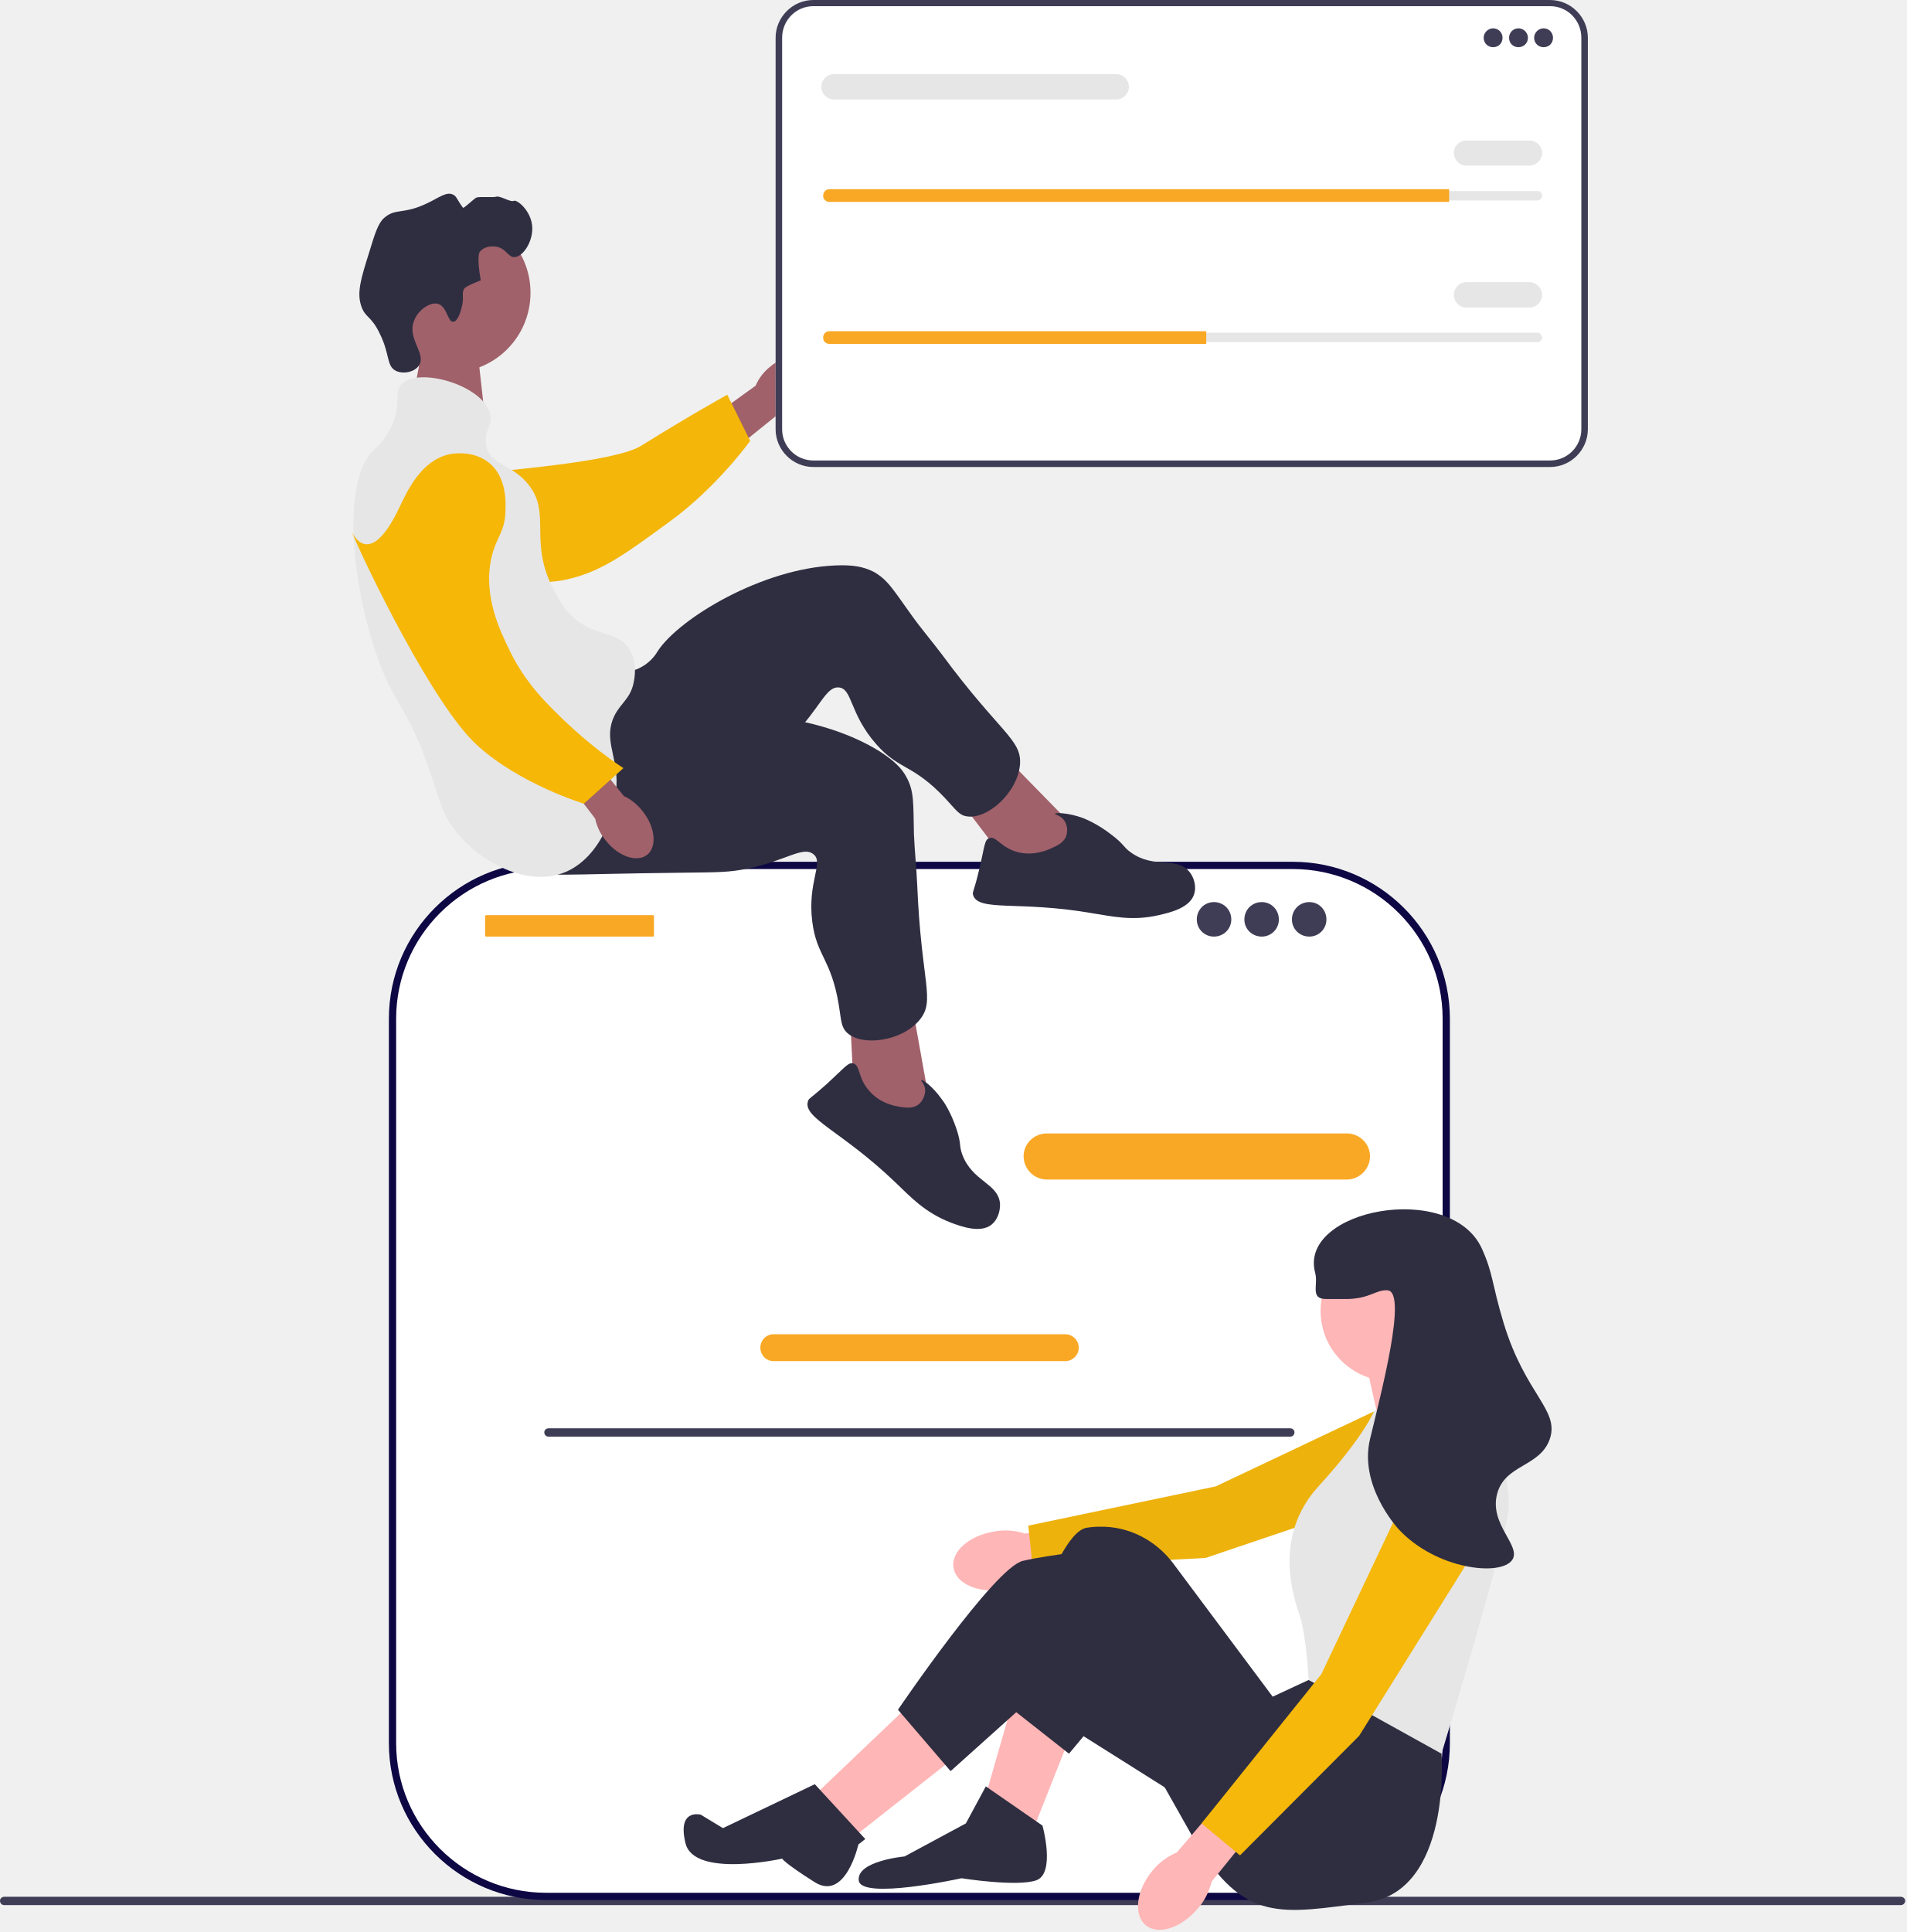
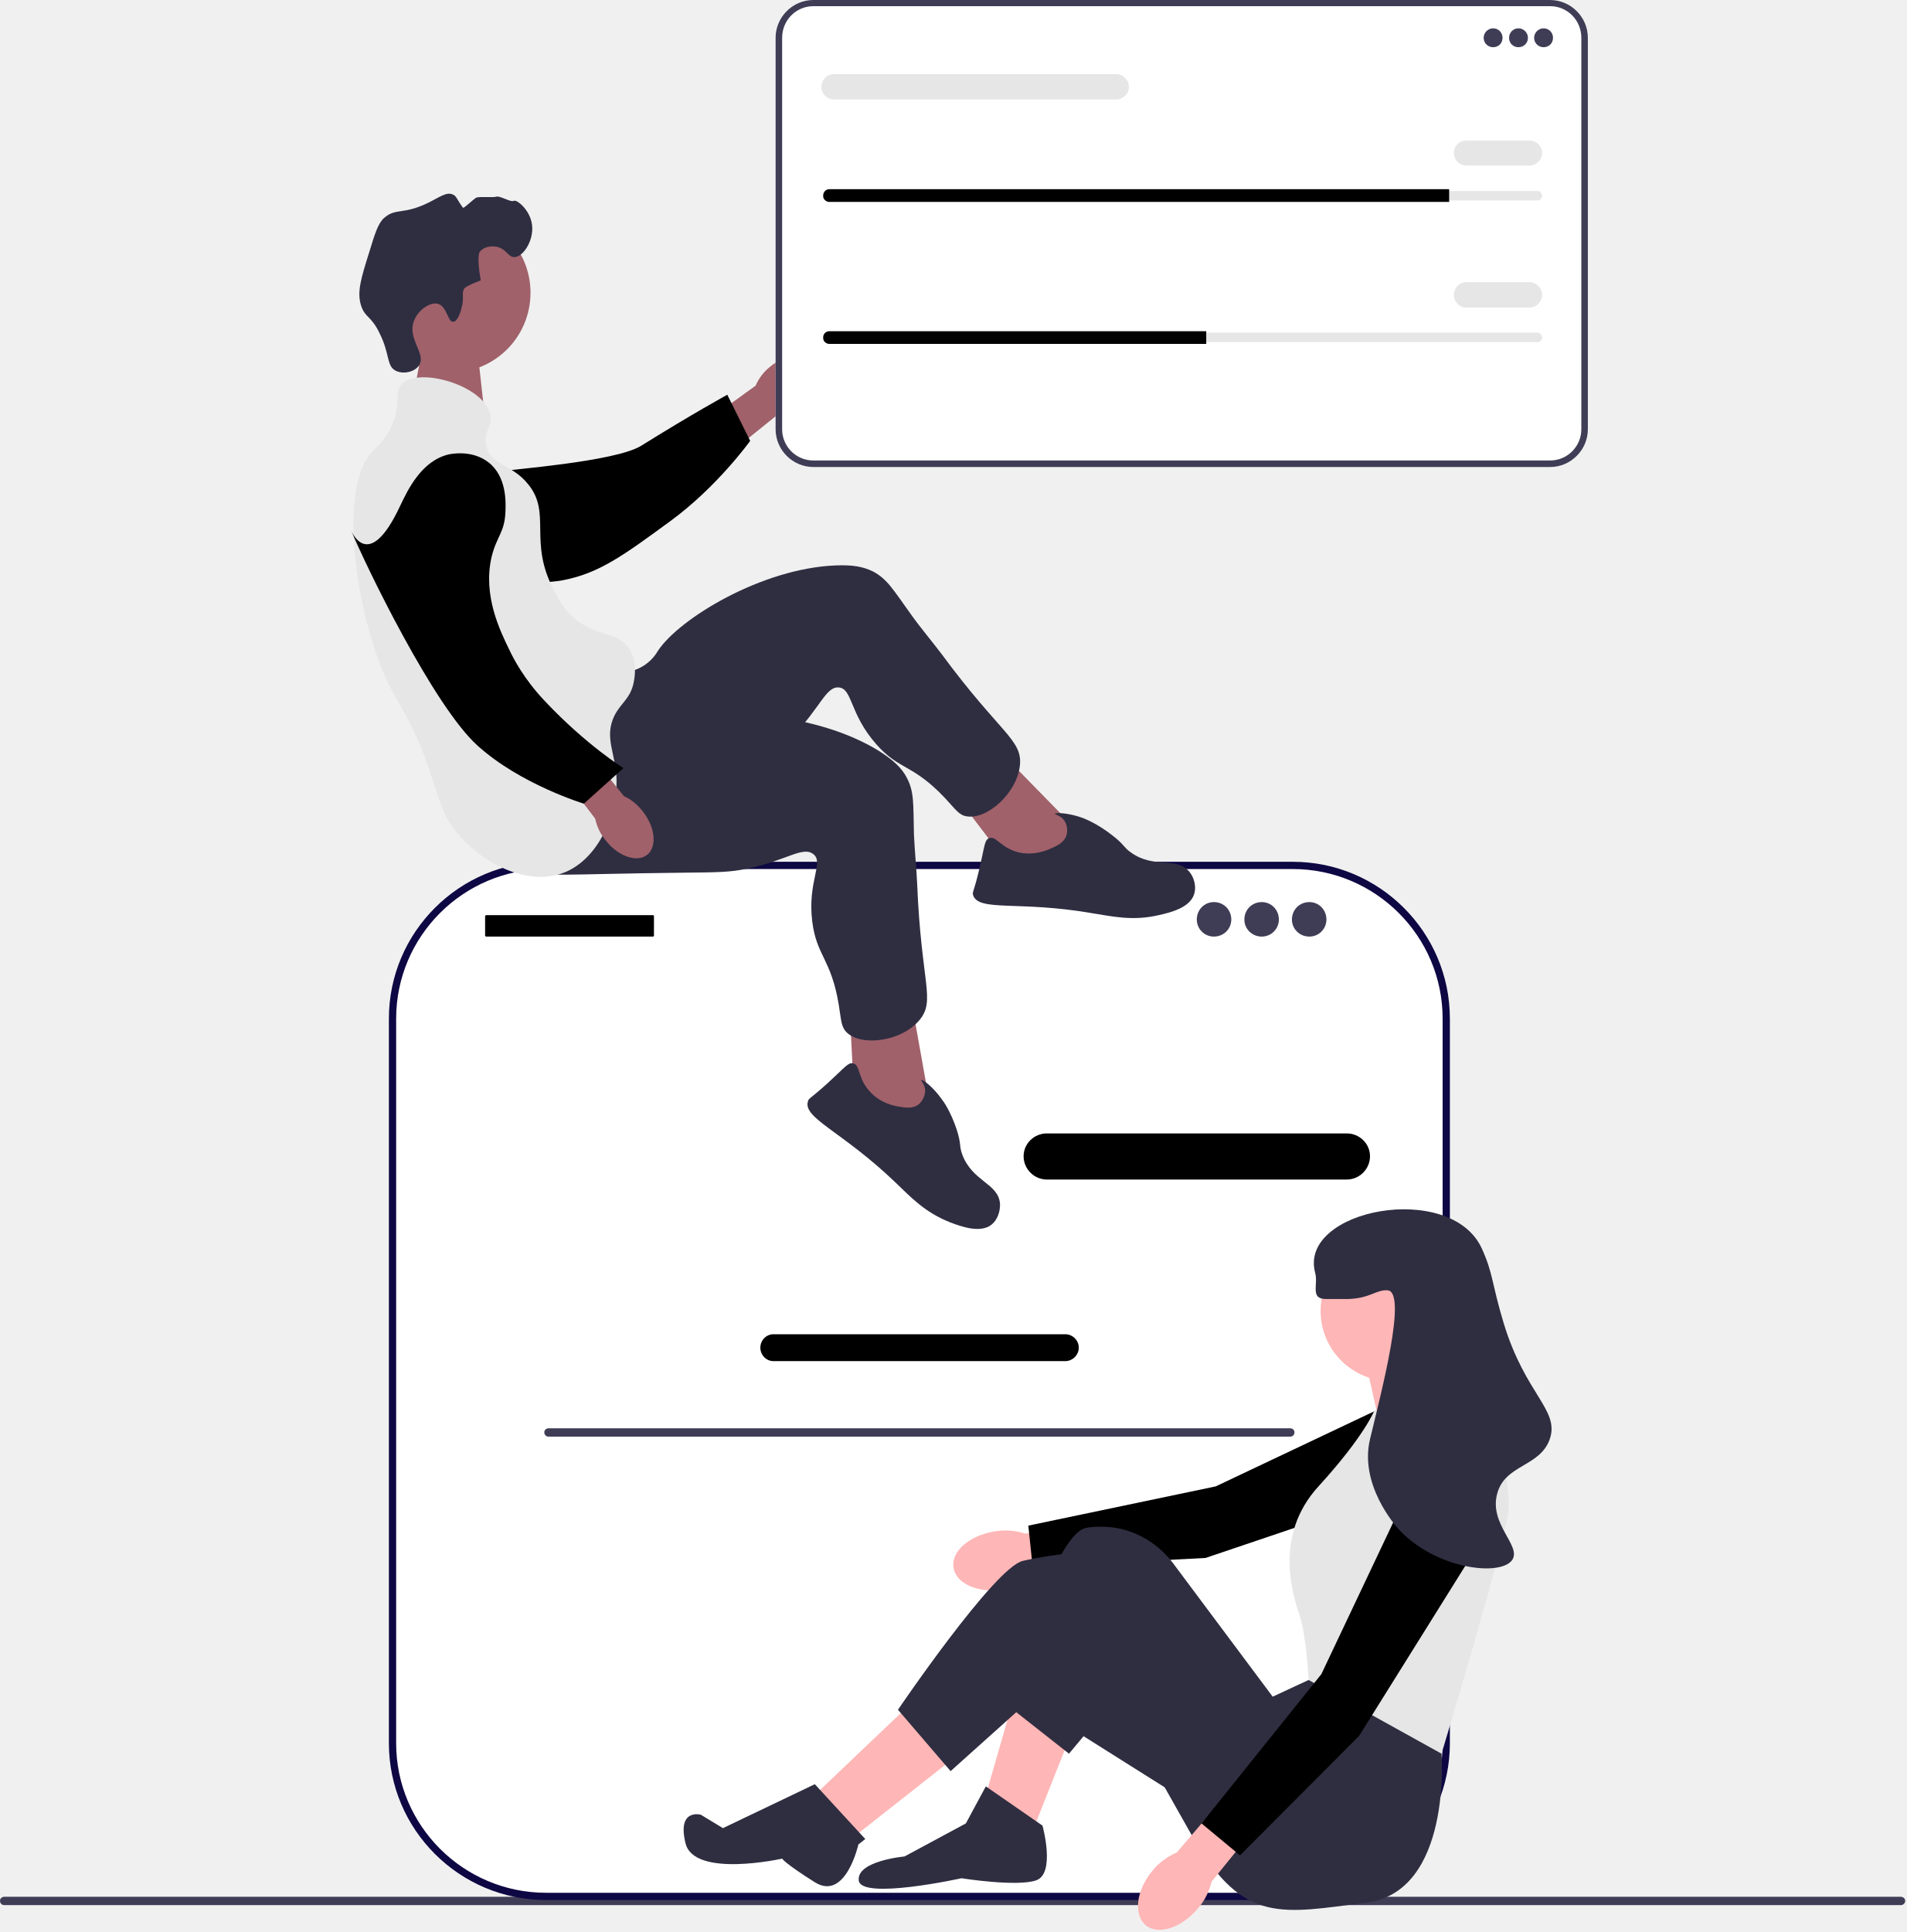
<svg xmlns="http://www.w3.org/2000/svg" version="1.2" viewBox="0 0 525 532" width="525" height="532">
  <style>
		.s0 { fill: #a0616a } 
		.s1 { fill: #3f3d56 } 
		.s2 { fill: #ffffff } 
		.s3 { fill: #0d0843 } 
- 		.s4 { fill: #f9a826 } 
- 		.s5 { fill: #f3b609 } 
+ 		.s4 { fill: #000000 } 
+ 		.s5 { fill: #000000 } 
		.s6 { fill: #2f2e41 } 
		.s7 { fill: #e6e6e6 } 
- 		.s8 { fill: #f6b706 } 
+ 		.s8 { fill: #000000 } 
		.s9 { fill: #ffb6b6 } 
- 		.s10 { fill: #edb20c } 
- 		.s11 { fill: #f5b80b } 
+ 		.s10 { fill: #000000 } 
+ 		.s11 { fill: #000000 } 
	</style>
  <g id="Layer 1">
    <path id="Layer" class="s0" d="m117.7 88.7l-4 21 19.9 5.7-2.5-22.5-13.4-4.2z" />
    <path id="Layer" class="s1" d="m0 523.4c0 0.7 0.5 1.2 1.2 1.2h522.3c0.6 0 1.2-0.5 1.2-1.2 0-0.6-0.6-1.1-1.2-1.1h-522.3c-0.7 0-1.2 0.5-1.2 1.1z" />
    <g id="Layer">
      <path id="Layer" class="s2" d="m356 238.3h-205.6c-23.4 0-42.3 18.9-42.3 42.2v199.5c0 23.3 18.9 42.2 42.3 42.2h205.6c23.4 0 42.3-18.9 42.3-42.2v-199.5c0-23.3-18.9-42.2-42.3-42.2z" />
      <path id="Layer" class="s3" d="m356 523.2h-205.6c-23.9 0-43.3-19.4-43.3-43.2v-199.5c0-23.8 19.4-43.2 43.3-43.2h205.6c23.9 0 43.3 19.4 43.3 43.2v199.5c0 23.8-19.4 43.2-43.3 43.2zm-205.6-283.9c-22.8 0-41.3 18.5-41.3 41.2v199.5c0 22.7 18.5 41.2 41.3 41.2h205.6c22.8 0 41.3-18.5 41.3-41.2v-199.5c0-22.7-18.5-41.2-41.3-41.2h-205.6z" />
      <path id="Layer" class="s4" d="m370.9 324.8h-82.6c-3.5 0-6.4-2.9-6.4-6.4 0-3.5 2.9-6.3 6.4-6.3h82.6c3.5 0 6.4 2.8 6.4 6.3 0 3.5-2.9 6.4-6.4 6.4z" />
      <path id="Layer" class="s4" d="m293.4 374.8h-80.4c-2 0-3.6-1.7-3.6-3.7 0-2 1.6-3.7 3.6-3.7h80.4c2 0 3.7 1.7 3.7 3.7 0 2-1.7 3.7-3.7 3.7z" />
      <path id="Layer" class="s4" d="m133.6 252.3c0-0.2 0.2-0.3 0.3-0.3h45.9c0.2 0 0.3 0.1 0.3 0.3v5.3c0 0.2-0.1 0.3-0.3 0.3h-45.9c-0.1 0-0.3-0.1-0.3-0.3z" />
      <path id="Layer" class="s1" d="m334.3 257.9c-2.6 0-4.7-2.1-4.7-4.7 0-2.7 2.1-4.8 4.7-4.8 2.7 0 4.8 2.1 4.8 4.8 0 2.6-2.1 4.7-4.8 4.7z" />
      <path id="Layer" class="s1" d="m347.5 257.9c-2.7 0-4.8-2.1-4.8-4.7 0-2.7 2.1-4.8 4.8-4.8 2.6 0 4.7 2.1 4.7 4.8 0 2.6-2.1 4.7-4.7 4.7z" />
      <path id="Layer" class="s1" d="m360.6 257.9c-2.7 0-4.8-2.1-4.8-4.7 0-2.7 2.1-4.8 4.8-4.8 2.6 0 4.7 2.1 4.7 4.8 0 2.6-2.1 4.7-4.7 4.7z" />
      <path id="Layer" class="s1" d="m149.9 394.4c0 0.7 0.5 1.2 1.2 1.2h204.2c0.7 0 1.2-0.5 1.2-1.2 0-0.6-0.5-1.1-1.2-1.1h-204.2c-0.7 0-1.2 0.5-1.2 1.1z" />
    </g>
    <g id="Layer">
      <path id="uuid-d0b76542-8f08-4363-846d-0cc3b89caf22-822" class="s0" d="m212.2 100.9c4.3-3.6 9.7-4.2 12-1.5 2.3 2.8 0.6 7.9-3.7 11.5-1.8 1.5-3.8 2.5-6 3l-18.6 15-6.9-8.9 19.1-13.8c0.9-2.1 2.3-3.9 4.1-5.3z" />
      <path id="Layer" class="s5" d="m104.6 134.7c-0.1-0.6-0.1-6.4 4.2-10.1 5-4.2 11.9-2.5 14.3-1.9 5.6 1.4 6.1 3.8 11.4 6.3 9.9 4.6-2.5 2.3 3.4 0.8 2-0.5 31.3-2.6 38.6-7 14.1-8.8 23.8-14.1 23.8-14.1l6.3 12.7c0 0-9.1 12.7-22 22.1-13.1 9.6-19.7 14.4-29.7 16.3-0.9 0.2-22.1 3.8-39.2-9-3.9-2.9-11-8.2-11.1-16.1q0 0 0 0z" />
      <path id="Layer" class="s0" d="m124.1 102.6c-12.1 0-22-9.8-22-22 0-12.1 9.9-22 22-22 12.2 0 22 9.9 22 22 0 12.2-9.8 22-22 22z" />
      <g id="Layer">
        <path id="Layer" class="s0" d="m296.4 228.4l-22.7-23.2-11.7 12.2 16.9 22.2 16.7 2 0.8-13.2z" />
        <path id="Layer" class="s6" d="m167 184.9c1.4 0.1 5.6 1 9.6-1.2 2.8-1.5 4.2-3.8 4.6-4.5 5.9-8.9 28.6-22.7 48.9-23.5 4.6-0.2 7.6 0.3 10.4 1.7 3.9 2.1 5.5 5 10.4 11.8 2.7 3.8 5.7 7.3 8.5 11 16 21.7 22.1 23.4 21.5 30.4-0.7 7.7-9 15.1-14.6 14.2-2.2-0.3-3.1-1.9-6.1-5.1-8.9-9.4-12.6-7.6-18.9-14.8-7.4-8.4-6.5-15.3-10.3-15.6-3.6-0.3-5.1 5.7-12.8 13.5-3.4 3.6-5.9 5.3-13.5 10.6-29.5 20.4-30 21.9-35.9 23.5-2.7 0.7-21.1 5.8-27.7-2.3-10.3-12.6 14-50.7 25.9-49.7q0 0 0 0z" />
        <path id="Layer" class="s6" d="m289.5 233.6c1.6-0.7 3.6-1.6 4.2-3.6 0.4-1.4 0.2-3-0.7-4.2-1-1.3-2.5-1.5-2.5-1.7 0.1-0.4 3.7-0.3 7.6 1.1 0.7 0.3 4 1.5 8.2 4.8 3.4 2.6 3 3.2 5.1 4.7 6.5 4.7 12.6 1 16.2 5.4 1.3 1.6 1.9 4.1 1.3 6-1.1 3.9-6.7 5.2-9.8 5.9-7.3 1.7-12.9 0.3-18.7-0.6-19.8-3.4-30.9-0.3-32.4-4.9-0.3-0.9 0.2-0.8 1.7-7.2 1.5-6.3 1.4-8 2.7-8.5 1.9-0.8 3.2 2.7 8.1 3.9 4.3 1 7.9-0.6 9-1.1z" />
      </g>
      <g id="Layer">
        <path id="Layer" class="s0" d="m256.1 304.2l-5.7-31.9-16.5 3.6 1.4 27.8 12.8 11 8-10.5z" />
        <path id="Layer" class="s6" d="m173.5 195.6c1 0.9 4.1 3.9 8.6 4.4 3.1 0.3 5.6-0.8 6.4-1.1 9.8-4.1 36.3-2.8 53.6 7.9 3.9 2.5 6.2 4.6 7.6 7.3 2.1 3.9 1.8 7.2 2 15.6 0.2 4.7 0.7 9.3 0.9 13.9 1.1 27 5.1 31.8 0.7 37.2-4.9 6-15.9 7.4-20 3.6-1.7-1.6-1.6-3.4-2.3-7.7-2.1-12.7-6.1-13.4-7.3-22.9-1.4-11 3.3-16.3 0.3-18.6-2.9-2.3-7.5 1.8-18.2 4-4.9 1-7.9 1-17.1 1.1-35.9 0.4-37.1 1.3-43-0.7-2.5-0.9-20.7-7.1-21.6-17.4-1.4-16.3 40.1-34.1 49.4-26.6z" />
        <path id="Layer" class="s6" d="m247.4 304.7c1.8 0.3 3.9 0.7 5.6-0.6 1.1-0.9 1.8-2.5 1.8-3.9-0.1-1.7-1.3-2.7-1.1-2.8 0.3-0.3 3.2 1.8 5.6 5.2 0.5 0.6 2.5 3.4 4.2 8.5 1.3 4.1 0.6 4.3 1.5 6.8 2.8 7.5 9.9 7.9 10.4 13.5 0.1 2.2-0.7 4.5-2.3 5.8-3.1 2.5-8.5 0.5-11.4-0.6-7.1-2.8-10.9-7-15.2-11.1-14.5-13.9-25.4-17.6-24-22.2 0.2-0.9 0.5-0.6 5.4-5 4.8-4.4 5.7-5.8 7-5.5 2.1 0.4 1.2 4 4.6 7.7 2.9 3.3 6.8 4 7.9 4.2q0 0 0 0z" />
      </g>
      <path id="Layer" class="s6" d="m127.1 84.8c0.9-3-0.2-4.1 0.9-5.5 0 0 0.5-0.6 4.4-2.1-1.2-6.7-0.3-7.8-0.3-7.8 1-1.4 3-1.7 4.4-1.5 2.9 0.4 3.4 3 5.2 2.9 2.6-0.1 5.7-5.2 4.7-9.6-0.8-3.7-4.1-6.3-4.9-5.9-0.9 0.5-3.9-1.6-5-1.1-0.8 0.2-4.4-0.1-5.3 0.2-0.9 0.5-3.5 3.1-3.7 2.8-1.7-2.3-1.7-3.1-2.7-3.6-1.8-0.9-3.7 0.7-7 2.3-6.8 3.3-8.8 1.3-12 4.1-1.6 1.4-2.5 4.1-4.1 9.4-2.3 7.3-3.4 11-2.3 14.6 1.1 3.6 2.8 2.8 5.2 7.9 2.8 5.6 1.8 8.9 4.4 10.2 2 1 5.2 0.4 6.4-1.5 2.1-3.1-3.3-7.3-1.4-12.2 1.1-3.1 4.6-5.4 6.7-4.7 2.4 0.7 2.6 5 4.1 4.9 1.3 0 2.2-3.2 2.3-3.8q0 0 0 0z" />
      <path id="Layer" class="s7" d="m110.5 105.9c4.5-5.1 22.8 0.2 24.5 8.2 0.7 3.3-1.9 4.7-1.1 8.5 1 5.5 7.1 5.1 11.6 10.8 6.5 8-0.1 15.8 7.1 29.2 1.5 2.9 2.8 5.3 5.5 7.6 6.2 5.3 12 3.5 15.2 8.5 2.4 3.7 1.4 8.3 1.2 9.3-0.9 4.4-3.5 5.5-5.3 9.1-2.9 6 0.4 10.4 0.6 17.5 0.2 9-4.5 21.4-14 25.5-10.7 4.5-23.6-3-29.8-10.6-3.8-4.5-4.8-8.6-6.5-13.7-7.2-22.8-11.4-20.8-16.9-38.9-6.4-20.7-7.6-44.9 0-52.6 1-1 3.8-3.4 5.5-7.6 2.4-5.7 0.4-8.5 2.4-10.8z" />
      <g id="Layer">
        <path id="uuid-35da8825-ceb1-46f8-a8e3-884fcc945dd4-823" class="s0" d="m177 223.4c3.5 4.4 4 9.8 1.2 12-2.8 2.2-8 0.4-11.4-4-1.5-1.8-2.4-3.8-2.9-6l-14.5-19 7.5-5.7 14.9 18.5c2 0.9 3.8 2.4 5.2 4.2z" />
        <path id="Layer" class="s8" d="m123.7 125.1c0.6-0.1 6.3-1.3 10.8 2.2 5.1 3.9 4.8 11.1 4.7 13.6-0.2 5.7-2.4 6.7-3.8 12.4-2.5 10.6 2.3 20.4 5 25.9 0.9 1.9 3.8 7.7 9.7 13.9 11.4 12.1 21.6 18.4 21.6 18.4l-10.9 9.8c0 0-17.5-5.3-29.3-16-12.1-10.9-30.8-49.6-34.7-59-0.3-0.9 4.4 12.3 13.4-7 2.1-4.4 5.9-12.5 13.5-14.2z" />
      </g>
    </g>
    <g id="Layer">
      <path id="uuid-ba1531a6-e7ab-4297-b996-1d676f43fe3f-824" class="s9" d="m273.9 421.7c-6.9 1.1-12 5.5-11.3 9.9 0.6 4.5 6.8 7.2 13.8 6.1 2.8-0.4 5.5-1.4 7.8-3l29.4-4.9-2-11.7-29.3 4.2c-2.7-0.9-5.6-1.1-8.4-0.6q0 0 0 0z" />
      <path id="Layer" class="s10" d="m400.9 385.4l-11.5 24.2-57.4 19.4-47.6 2.5-1.2-11.4 51.6-10.8 53-25.1 13.1 1.2z" />
      <path id="Layer" class="s9" d="m295 477.4l-10.3 26-13.2-9.1 7.8-27.1 15.7 10.2z" />
      <path id="Layer" class="s9" d="m252.2 467.8l-27.2 25.9 10.9 11.5 27.7-21.8-11.4-15.6z" />
      <path id="Layer" class="s9" d="m406 383.3l-0.3-2.1-7-13.6-22.9 6.1 4.2 18.7 26-9.1z" />
      <path id="Layer" class="s6" d="m396.3 473.8l0.7 9.1c0 0 2.9 37.9-20.6 41-23.5 3-33.8 6-47.6-17.5l-21.8-38.6-12.6 15.1-16.9-13.3c0 0 12-47.1 21.7-48.9q1.8-0.3 3.6-0.3c8-0.2 15.5 3.7 20.3 10.1l27.4 36.7 9.9-4.6 35.9 11.2q0 0 0 0z" />
      <path id="Layer" class="s6" d="m266 502.1l5.5-10.2 15.6 10.8c0 0 3.7 13.3-1.8 15.1-5.4 1.8-20.5-0.6-20.5-0.6 0 0-27.7 6.1-28.3 0.6-0.6-5.4 12.6-6.6 12.6-6.6l16.9-9.1q0 0 0 0z" />
      <path id="Layer" class="s6" d="m325.1 494.9l-41.9-26.4-21.4 19.2-14.5-16.9c0 0 26.6-39.2 34.4-41 7.8-1.8 20.5-3 20.5-3l38.6 35.5-15.7 32.6q0 0 0 0z" />
      <path id="Layer" class="s6" d="m224.4 491.3l13.9 15.1-1.9 1.5c0 0-3.5 15.7-12 10.4-8.4-5.3-9-6.5-9-6.5 0 0-24.2 5.4-26.6-4.2-2.4-9.7 4.2-7.9 4.2-7.9l6.1 3.7 25.3-12.1q0 0 0 0z" />
      <path id="Layer" class="s9" d="m383 380.3c-10.6 0-19.3-8.6-19.3-19.3 0-10.7 8.7-19.3 19.3-19.3 10.7 0 19.3 8.6 19.3 19.3 0 10.7-8.6 19.3-19.3 19.3z" />
      <path id="Layer" class="s7" d="m378.5 388.4l27.8-8.4c0 0 10.8 25.3 9 36.8-1.8 11.5-18.3 66.1-18.3 66.1l-36.6-20.3c0 0-0.6-12-2.4-17.5-1.8-5.4-7.5-22 5.1-35.8 12.7-13.9 15.4-20.9 15.4-20.9z" />
      <g id="Layer">
        <path id="uuid-375aaccb-22f9-42b6-a352-baabb12db8d2-825" class="s9" d="m317.4 515.1c-4.5 5.4-5.3 12.1-1.9 15 3.4 2.9 9.9 0.8 14.4-4.6 1.9-2.1 3.1-4.7 3.8-7.4l18.8-23.2-9.1-7.4-19.3 22.6c-2.6 1.1-4.9 2.8-6.7 5q0 0 0 0z" />
        <path id="Layer" class="s11" d="m399.8 400.6l6.6 26-32.1 51.4-32.8 32.9-10.6-8.8 33-41.1 25.1-53 10.8-7.4z" />
      </g>
      <path id="Layer" class="s6" d="m365.2 357.7c5 0 5.3 0 6.1 0 6.1-0.2 7.7-2.6 10.8-2.4 5.6 0.3-1.7 28.1-4.8 41-3 12.6 7.1 23.9 7.8 24.7 10.3 11.2 28.3 13.2 31.4 8.5 2.5-3.9-6.4-9.7-4.2-18.1 2.1-8.2 11.8-7.4 14.5-15.1 2.8-8.1-6.7-12.2-12.7-32-3.4-11.3-2.8-13.4-6-20.5-8.6-18.8-50.6-10.8-45.9 6.7 0.9 3.3-1.5 7.2 3 7.2q0 0 0 0z" />
    </g>
    <g id="Layer">
      <path id="Layer" class="s2" d="m426.9 128.6h-202.9c-5.7 0-10.4-4.7-10.4-10.4v-107.8c0-5.7 4.7-10.4 10.4-10.4h202.9c5.7 0 10.4 4.7 10.4 10.4v107.8c0 5.7-4.7 10.4-10.4 10.4z" />
      <path id="Layer" class="s1" d="m426.9 128.6h-202.9c-5.7 0-10.4-4.7-10.4-10.4v-107.8c0-5.7 4.7-10.4 10.4-10.4h202.9c5.7 0 10.4 4.7 10.4 10.4v107.8c0 5.7-4.7 10.4-10.4 10.4zm-202.9-126.9c-4.8 0-8.6 3.9-8.6 8.7v107.8c0 4.7 3.8 8.6 8.6 8.6h202.9c4.8 0 8.6-3.9 8.6-8.6v-107.8c0-4.8-3.8-8.7-8.6-8.7z" />
      <path id="Layer" class="s1" d="m411.2 13c-1.4 0-2.6-1.1-2.6-2.6 0-1.4 1.2-2.6 2.6-2.6 1.5 0 2.6 1.2 2.6 2.6 0 1.5-1.1 2.6-2.6 2.6z" />
      <path id="Layer" class="s1" d="m418.2 13c-1.5 0-2.6-1.1-2.6-2.6 0-1.4 1.1-2.6 2.6-2.6 1.4 0 2.6 1.2 2.6 2.6 0 1.5-1.2 2.6-2.6 2.6z" />
      <path id="Layer" class="s1" d="m425.1 13c-1.4 0-2.6-1.1-2.6-2.6 0-1.4 1.2-2.6 2.6-2.6 1.5 0 2.6 1.2 2.6 2.6 0 1.5-1.1 2.6-2.6 2.6z" />
      <path id="Layer" class="s7" d="m228.4 52.6c-0.7 0-1.3 0.5-1.3 1.3 0 0.3 0.1 0.6 0.4 0.9q0.4 0.4 0.9 0.4h195c0.7 0 1.3-0.6 1.3-1.3 0-0.4-0.2-0.7-0.4-1q-0.4-0.3-0.9-0.3z" />
      <path id="Layer" class="s4" d="m399.1 52.1v3.5h-170.7c-0.5 0-0.9-0.2-1.2-0.5-0.4-0.3-0.5-0.8-0.5-1.2 0-1 0.7-1.8 1.7-1.8z" />
      <path id="Layer" class="s7" d="m421.2 45.6h-17.4c-1.9 0-3.4-1.6-3.4-3.5 0-1.9 1.5-3.4 3.4-3.4h17.4c1.9 0 3.5 1.5 3.5 3.4 0 1.9-1.6 3.5-3.5 3.5z" />
      <path id="Layer" class="s7" d="m307.4 27.4h-77.7c-1.9 0-3.5-1.6-3.5-3.5 0-1.9 1.6-3.5 3.5-3.5h77.7c1.9 0 3.5 1.6 3.5 3.5 0 1.9-1.6 3.5-3.5 3.5z" />
      <path id="Layer" class="s7" d="m228.4 91.6c-0.7 0-1.3 0.6-1.3 1.3 0 0.4 0.1 0.7 0.4 1q0.4 0.3 0.9 0.3h195c0.7 0 1.3-0.5 1.3-1.3 0-0.3-0.2-0.6-0.4-0.9q-0.4-0.4-0.9-0.4z" />
      <path id="Layer" class="s4" d="m332.2 91.2v3.5h-103.8c-0.5 0-0.9-0.2-1.2-0.5-0.4-0.3-0.5-0.8-0.5-1.3 0-0.9 0.7-1.7 1.7-1.7 0 0 103.8 0 103.8 0z" />
      <path id="Layer" class="s7" d="m421.2 84.7h-17.4c-1.9 0-3.4-1.6-3.4-3.5 0-1.9 1.5-3.5 3.4-3.5h17.4c1.9 0 3.5 1.6 3.5 3.5 0 1.9-1.6 3.5-3.5 3.5z" />
    </g>
  </g>
</svg>
